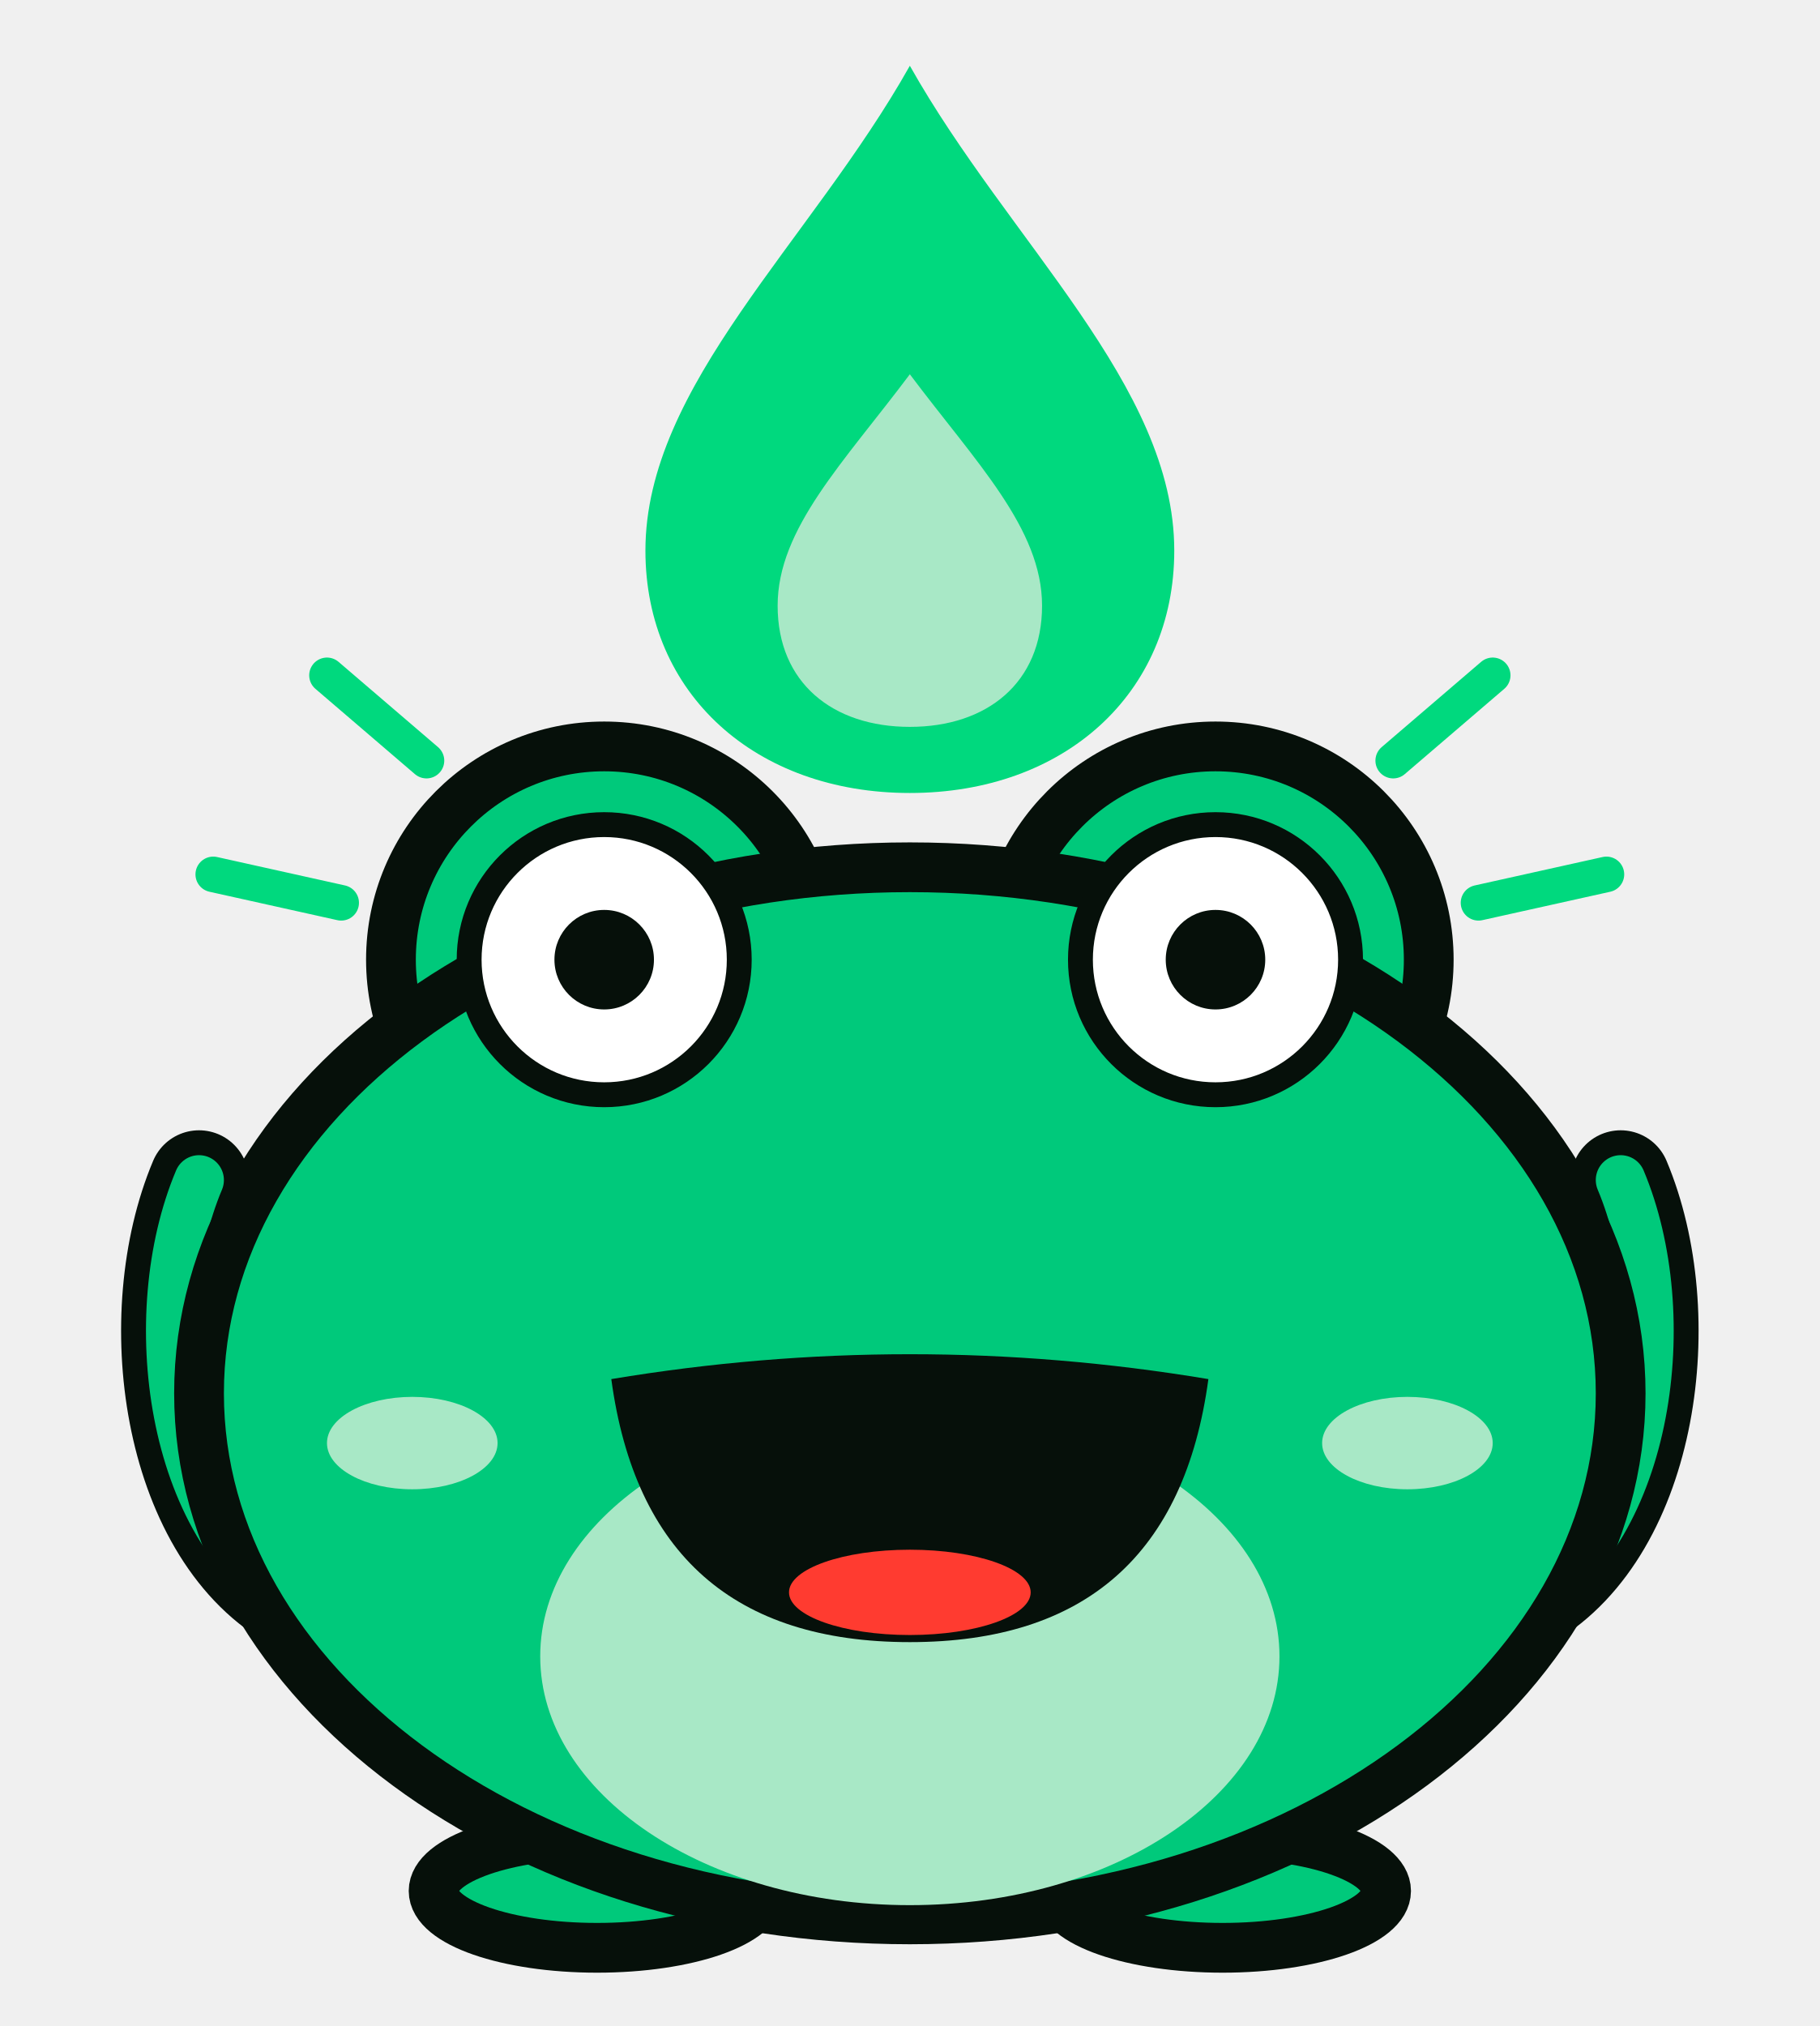
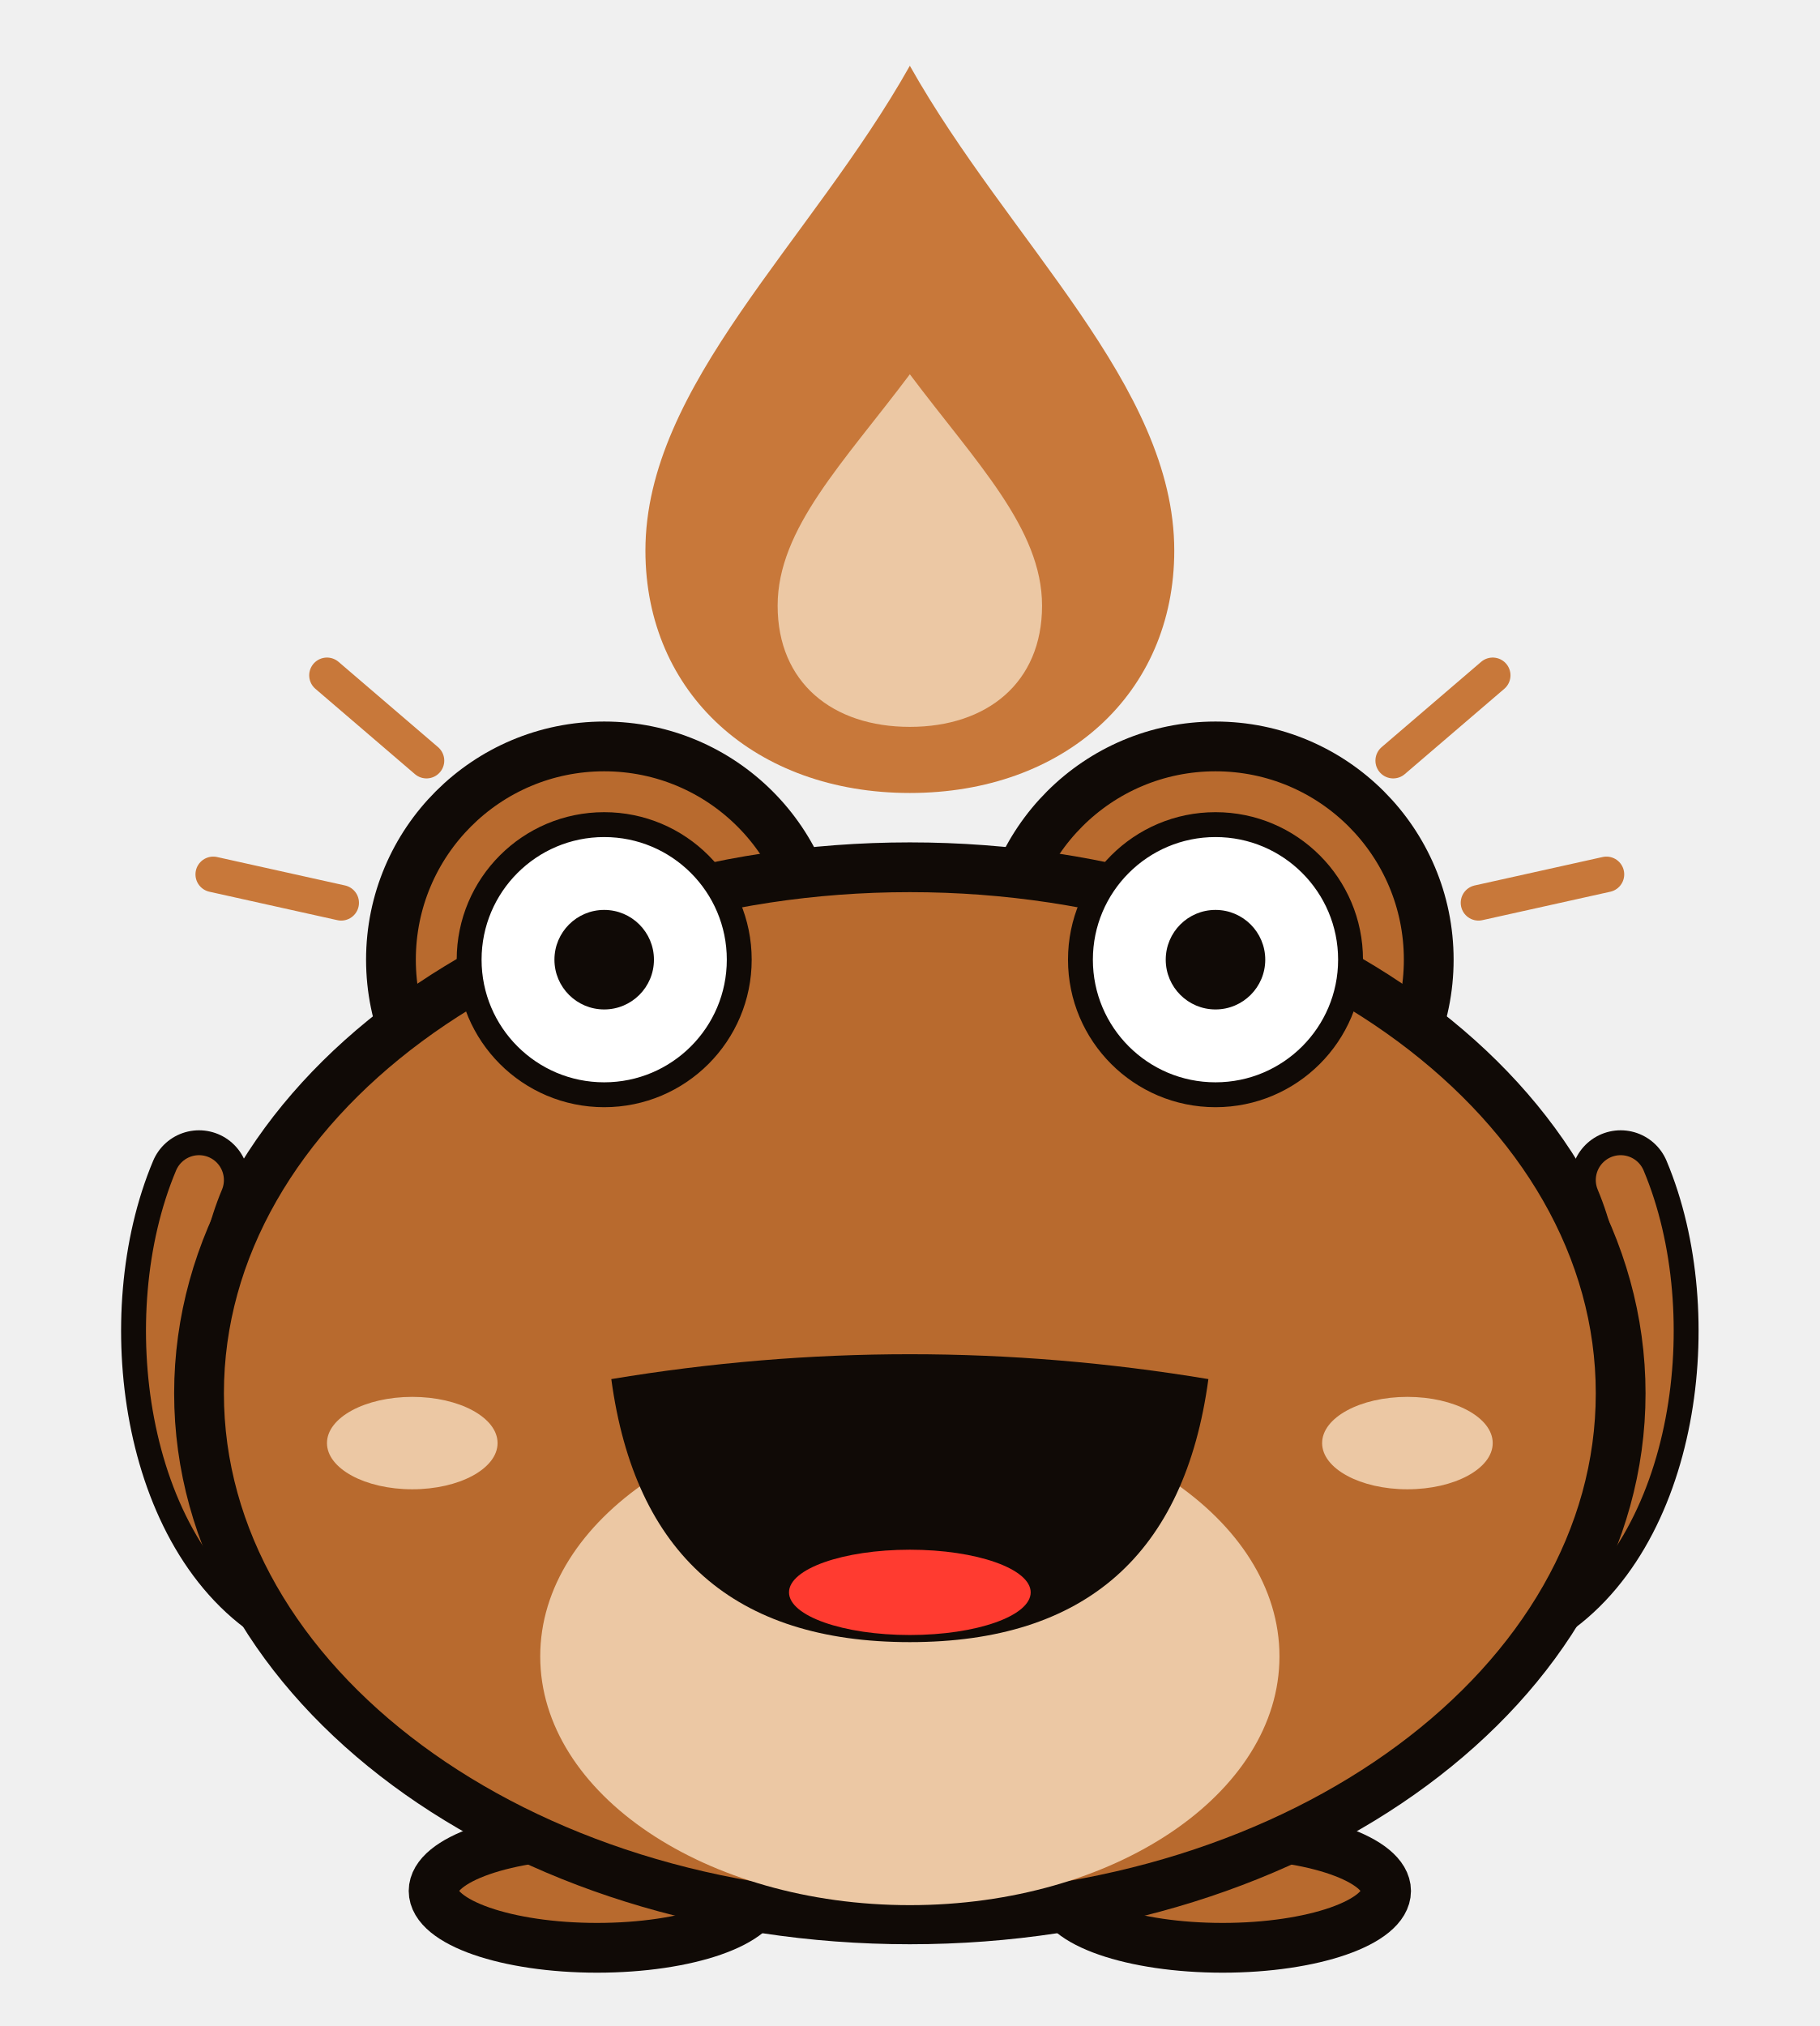
<svg xmlns="http://www.w3.org/2000/svg" viewBox="0 0 512 570" width="512" height="570">
  <g transform="translate(0,70)">
-     <ellipse cx="168" cy="462" rx="46" ry="16" fill="#00C97B" stroke="#06100A" stroke-width="14" />
-     <ellipse cx="344" cy="462" rx="46" ry="16" fill="#00C97B" stroke="#06100A" stroke-width="14" />
-     <path d="M82 380 C48 360 40 300 56 262" fill="none" stroke="#06100A" stroke-width="28" stroke-linecap="round" />
-     <path d="M82 380 C48 360 40 300 56 262" fill="none" stroke="#00C97B" stroke-width="14" stroke-linecap="round" />
-     <path d="M430 380 C464 360 472 300 456 262" fill="none" stroke="#06100A" stroke-width="28" stroke-linecap="round" />
-     <path d="M430 380 C464 360 472 300 456 262" fill="none" stroke="#00C97B" stroke-width="14" stroke-linecap="round" />
-     <circle cx="170" cy="200" r="60" fill="#00C97B" stroke="#06100A" stroke-width="14" />
-     <circle cx="342" cy="200" r="60" fill="#00C97B" stroke="#06100A" stroke-width="14" />
-     <ellipse cx="256" cy="322" rx="200" ry="148" fill="#00C97B" stroke="#06100A" stroke-width="14" />
-     <ellipse cx="170" cy="252" rx="46" ry="22" fill="#00C97B" />
-     <ellipse cx="342" cy="252" rx="46" ry="22" fill="#00C97B" />
-     <ellipse cx="256" cy="396" rx="104" ry="70" fill="#A8E8C6" />
-     <ellipse cx="116" cy="336" rx="24" ry="13" fill="#A8E8C6" />
-     <ellipse cx="396" cy="336" rx="24" ry="13" fill="#A8E8C6" />
-     <circle cx="170" cy="200" r="38" fill="#FFFFFF" stroke="#06100A" stroke-width="7" />
-     <circle cx="170" cy="200" r="14" fill="#06100A" />
-     <circle cx="342" cy="200" r="38" fill="#FFFFFF" stroke="#06100A" stroke-width="7" />
-     <circle cx="342" cy="200" r="14" fill="#06100A" />
-     <path d="M172 318 Q256 304 340 318 Q330 392 256 392 Q182 392 172 318Z" fill="#06100A" />
+     <ellipse cx="168" cy="462" rx="46" ry="16" fill="#b86a2e" stroke="#100a06" stroke-width="14" />
+     <ellipse cx="344" cy="462" rx="46" ry="16" fill="#b86a2e" stroke="#100a06" stroke-width="14" />
+     <path d="M82 380 C48 360 40 300 56 262" fill="none" stroke="#100a06" stroke-width="28" stroke-linecap="round" />
+     <path d="M82 380 C48 360 40 300 56 262" fill="none" stroke="#b86a2e" stroke-width="14" stroke-linecap="round" />
+     <path d="M430 380 C464 360 472 300 456 262" fill="none" stroke="#100a06" stroke-width="28" stroke-linecap="round" />
+     <path d="M430 380 C464 360 472 300 456 262" fill="none" stroke="#b86a2e" stroke-width="14" stroke-linecap="round" />
+     <circle cx="170" cy="200" r="60" fill="#b86a2e" stroke="#100a06" stroke-width="14" />
+     <circle cx="342" cy="200" r="60" fill="#b86a2e" stroke="#100a06" stroke-width="14" />
+     <ellipse cx="256" cy="322" rx="200" ry="148" fill="#b86a2e" stroke="#100a06" stroke-width="14" />
+     <ellipse cx="170" cy="252" rx="46" ry="22" fill="#b86a2e" />
+     <ellipse cx="342" cy="252" rx="46" ry="22" fill="#b86a2e" />
+     <ellipse cx="256" cy="396" rx="104" ry="70" fill="#ecc8a4" />
+     <ellipse cx="116" cy="336" rx="24" ry="13" fill="#ecc8a4" />
+     <ellipse cx="396" cy="336" rx="24" ry="13" fill="#ecc8a4" />
+     <circle cx="170" cy="200" r="38" fill="#FFFFFF" stroke="#100a06" stroke-width="7" />
+     <circle cx="170" cy="200" r="14" fill="#100a06" />
+     <circle cx="342" cy="200" r="38" fill="#FFFFFF" stroke="#100a06" stroke-width="7" />
+     <circle cx="342" cy="200" r="14" fill="#100a06" />
+     <path d="M172 318 Q256 304 340 318 Q330 392 256 392 Q182 392 172 318Z" fill="#100a06" />
    <ellipse cx="256" cy="378" rx="34" ry="12" fill="#FF3B30" />
    <g transform="translate(256,150) scale(1.55) translate(-256,-150)">
-       <path d="M256 20 C274 52 304 78 304 108 C304 134 284 152 256 152 C228 152 208 134 208 108 C208 78 238 52 256 20Z" fill="#00D97E" />
-       <path d="M256 76 C268 92 280 104 280 118 C280 132 270 140 256 140 C242 140 232 132 232 118 C232 104 244 92 256 76Z" fill="#A8E8C6" />
+       <path d="M256 20 C274 52 304 78 304 108 C304 134 284 152 256 152 C228 152 208 134 208 108 C208 78 238 52 256 20Z" fill="#c8783a" />
+       <path d="M256 76 C268 92 280 104 280 118 C280 132 270 140 256 140 C242 140 232 132 232 118 C232 104 244 92 256 76Z" fill="#ecc8a4" />
    </g>
-     <g stroke="#00D97E" stroke-width="10" stroke-linecap="round">
+     <g stroke="#c8783a" stroke-width="10" stroke-linecap="round">
      <path d="M92 120 l28 24" />
      <path d="M420 120 l-28 24" />
      <path d="M60 176 l36 8" />
      <path d="M452 176 l-36 8" />
    </g>
  </g>
</svg>
